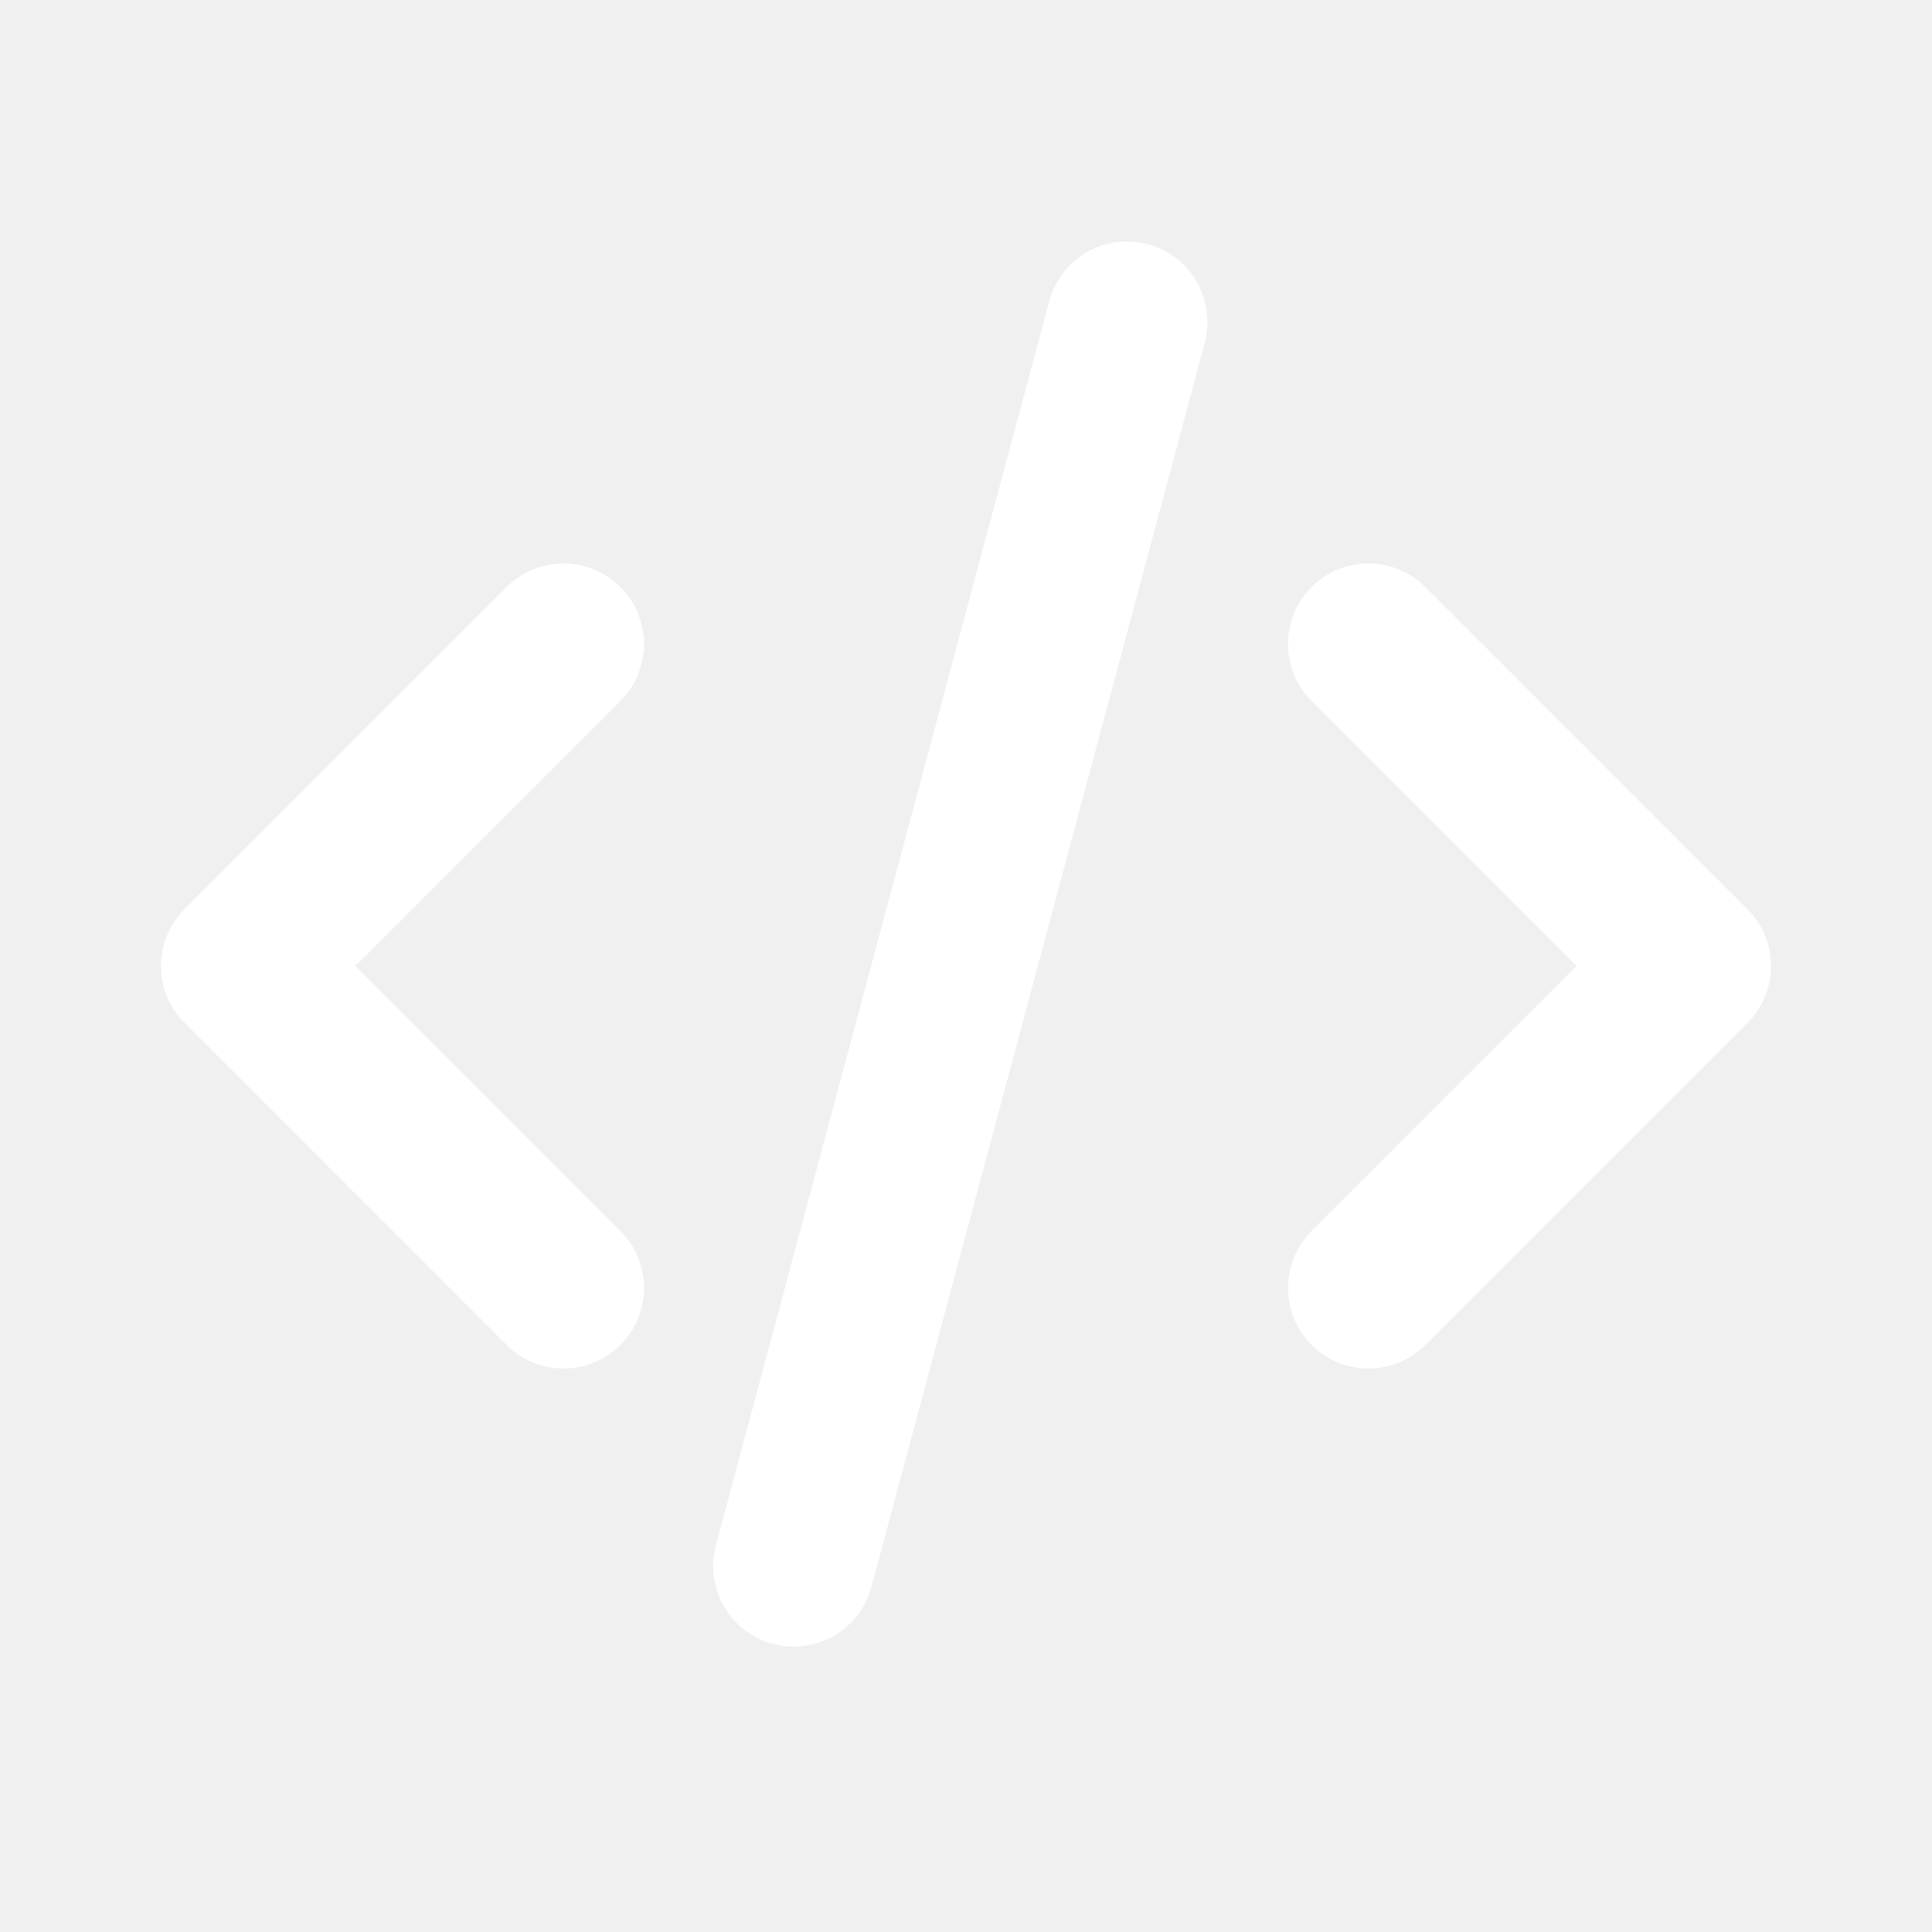
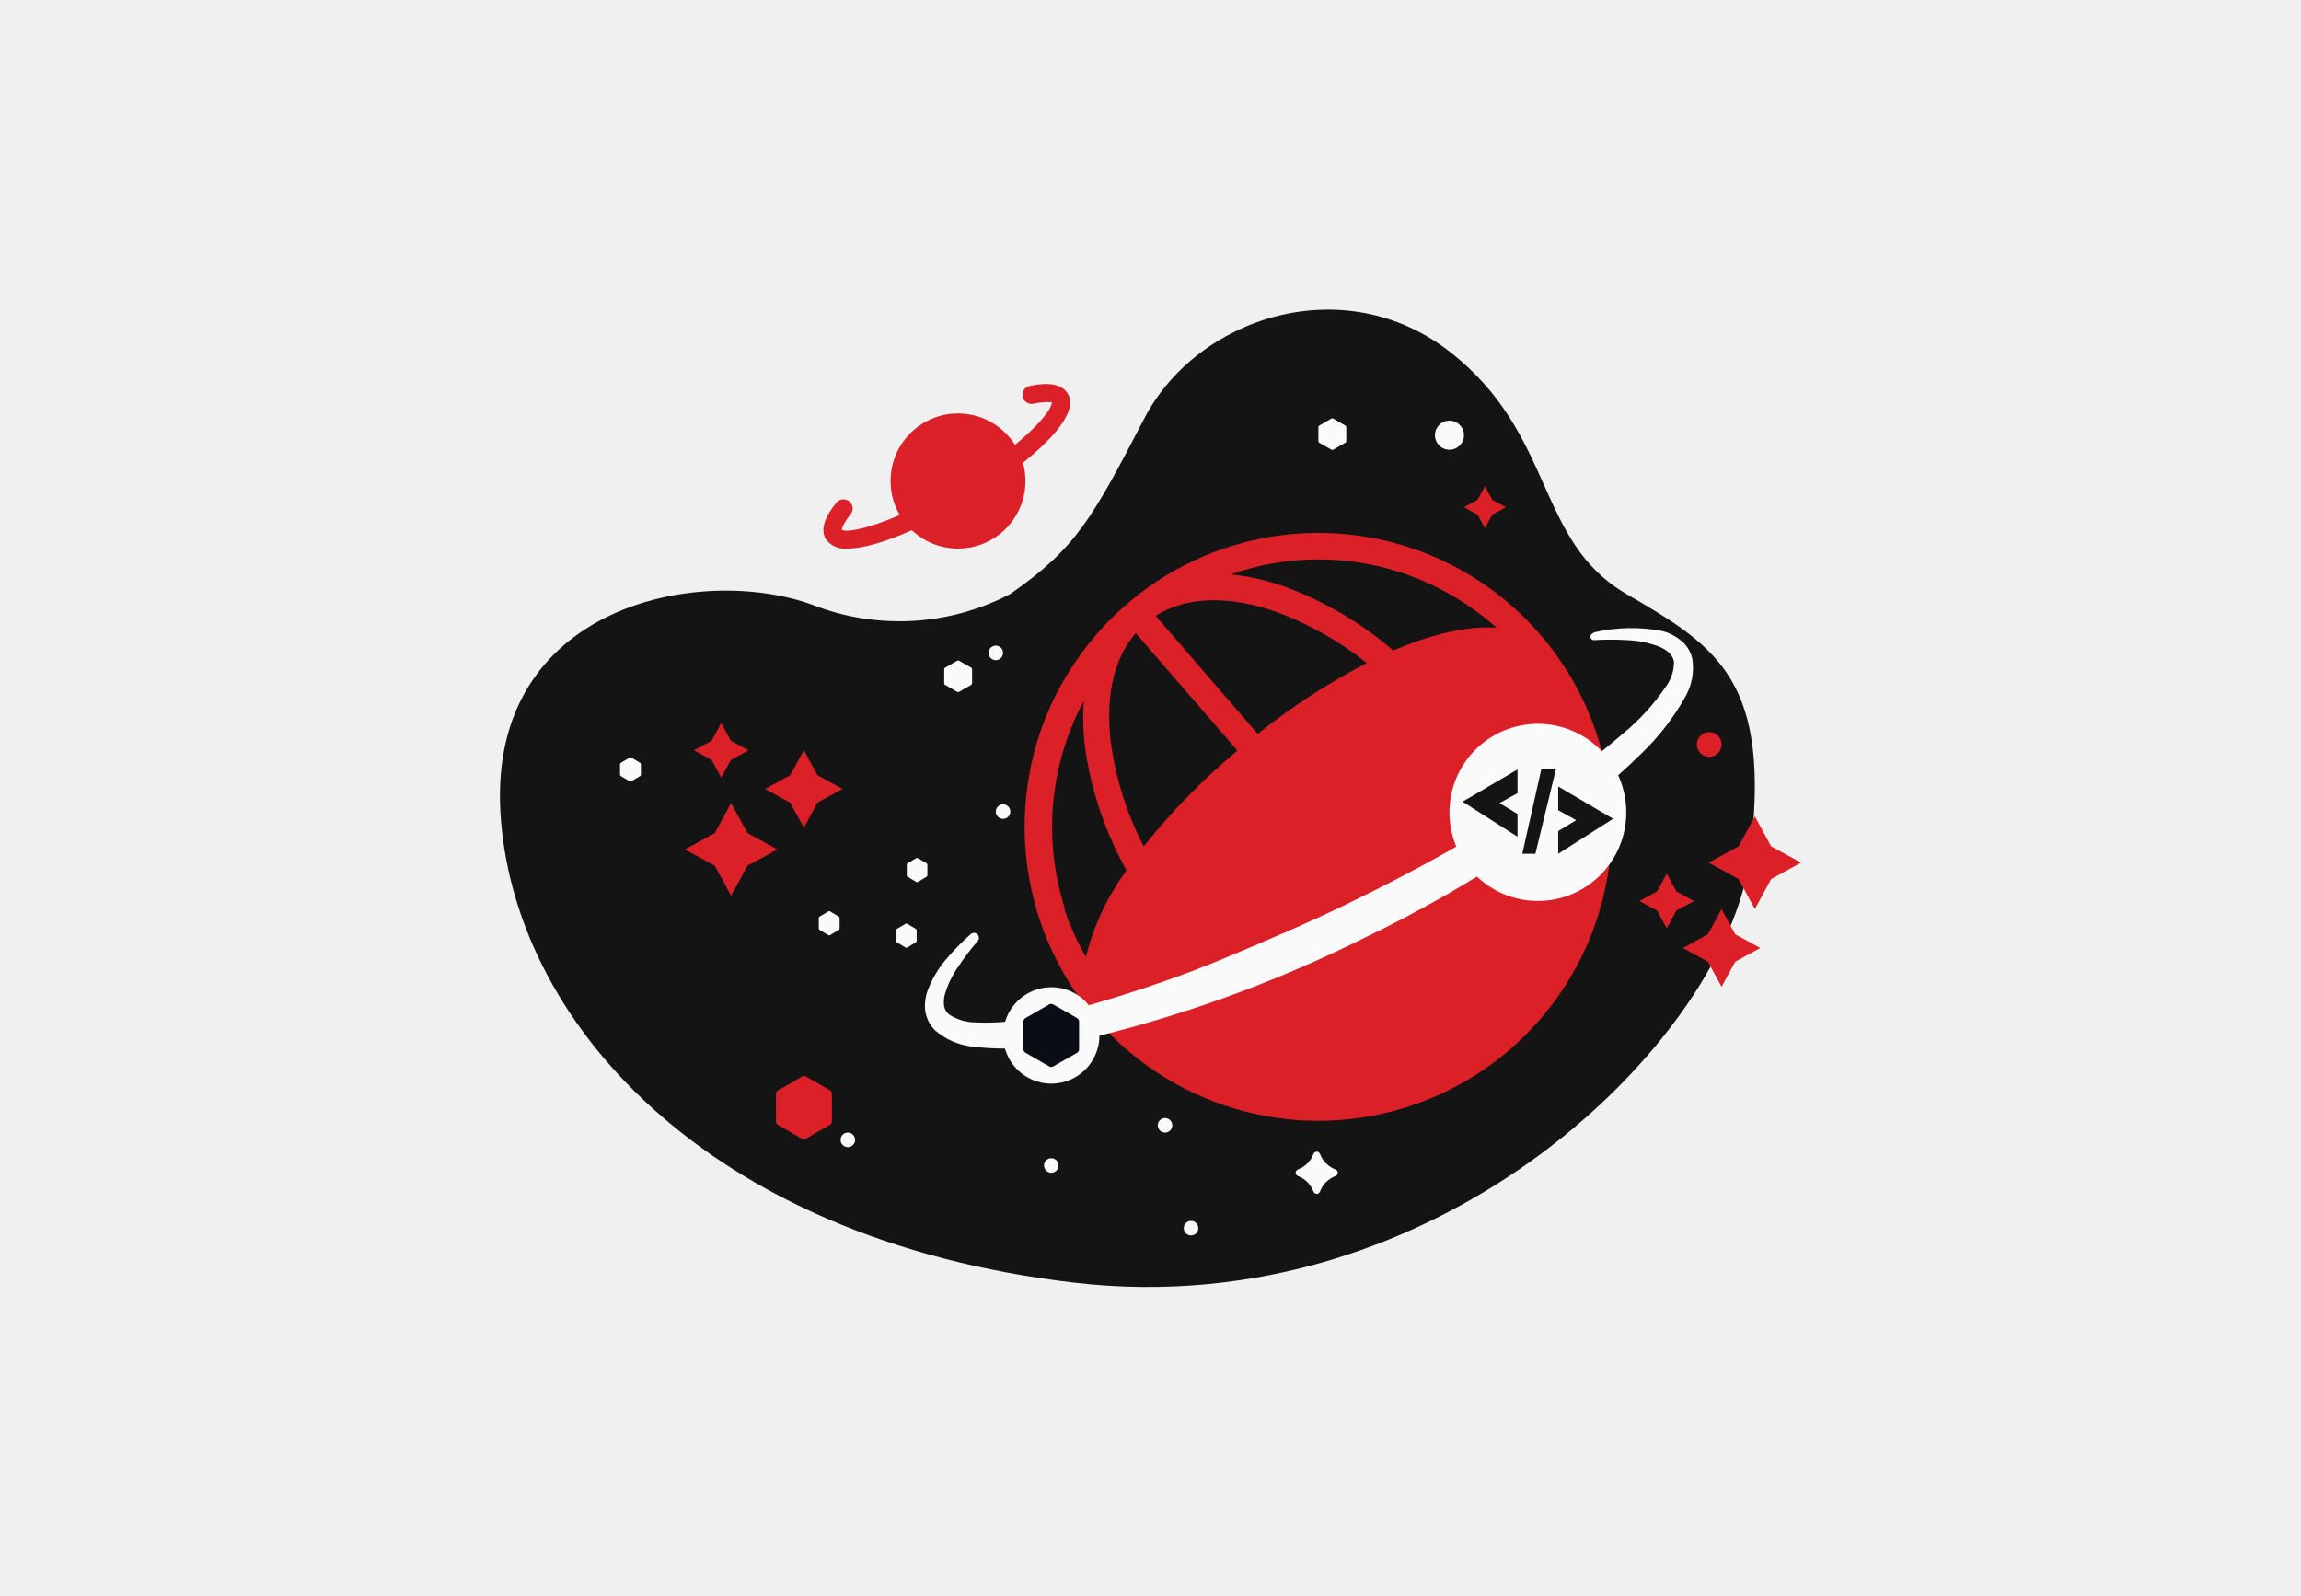
- <svg xmlns="http://www.w3.org/2000/svg" width="800px" height="800px" viewBox="0 0 24 24" fill="none">
-   <path d="M7 8L3 12L7 16" stroke="white" stroke-width="2" stroke-linecap="round" stroke-linejoin="round" />
-   <path d="M17 8L21 12L17 16" stroke="white" stroke-width="2" stroke-linecap="round" stroke-linejoin="round" />
-   <path d="M14 4L9.859 19.455" stroke="white" stroke-width="2" stroke-linecap="round" stroke-linejoin="round" />
+ <svg xmlns="http://www.w3.org/2000/svg" width="199" height="138" viewBox="0 0 199 138" fill="none">
+   <path d="M87.376 51.367C93.048 47.411 94.433 44.904 98.972 36.171C103.511 27.439 116.178 23.276 125.355 30.398C134.532 37.521 132.748 46.767 140.655 51.367C148.561 55.967 153.291 58.865 151.317 74.213C149.342 89.562 124.85 114.678 92.849 110.921C60.848 107.165 44.262 88.059 43.275 70.188C42.288 52.317 60.572 48.76 70.293 52.317C73.043 53.39 75.991 53.86 78.937 53.696C81.884 53.532 84.762 52.738 87.376 51.367Z" fill="#141414" />
+   <path d="M102.462 94.147C106.818 96.376 111.725 97.297 116.591 96.799C121.457 96.301 126.077 94.405 129.892 91.339C133.708 88.273 136.558 84.167 138.099 79.517C139.64 74.866 139.806 69.869 138.578 65.126C137.35 60.383 134.779 56.096 131.176 52.782C127.573 49.468 123.09 47.268 118.268 46.446C113.445 45.624 108.488 46.216 103.994 48.15C99.499 50.084 95.658 53.277 92.933 57.347C92.376 58.174 91.865 59.032 91.402 59.915C89.883 62.887 88.964 66.13 88.696 69.458C88.428 72.786 88.817 76.134 89.841 79.311C90.866 82.489 92.505 85.433 94.665 87.976C96.825 90.519 99.464 92.61 102.431 94.131L102.462 94.147ZM106.932 49.511C109.814 48.57 112.854 48.21 115.876 48.454C118.897 48.697 121.841 49.539 124.536 50.93C126.304 51.836 127.95 52.965 129.434 54.288C127.008 54.104 123.923 54.794 120.495 56.258C117.756 53.901 114.624 52.048 111.241 50.784C109.691 50.216 108.076 49.843 106.434 49.672L106.932 49.511ZM110.483 52.954C113.271 53.997 115.875 55.477 118.198 57.339C114.864 59.072 111.705 61.126 108.769 63.472L99.952 53.26C102.562 51.574 106.297 51.459 110.483 52.954ZM98.237 54.771L107.016 64.914C104.039 67.392 101.323 70.169 98.911 73.201C97.537 70.54 96.602 67.674 96.14 64.714C95.512 60.505 96.255 57.04 98.207 54.771H98.237ZM92.114 78.622C91.178 75.734 90.821 72.689 91.066 69.662C91.31 66.636 92.15 63.688 93.538 60.988L93.729 60.628C93.624 62.102 93.68 63.583 93.897 65.044C94.456 68.634 95.651 72.095 97.426 75.264C97.342 75.379 97.257 75.501 97.181 75.624C95.646 77.774 94.539 80.2 93.92 82.769C93.158 81.454 92.532 80.065 92.053 78.622H92.114Z" fill="#DC2028" />
+   <path d="M137.83 54.694C139.788 54.236 141.819 54.197 143.793 54.579C144.35 54.726 144.871 54.987 145.324 55.346C145.843 55.75 146.208 56.321 146.357 56.963C146.541 58.126 146.313 59.316 145.714 60.329C144.714 62.097 143.463 63.711 142.002 65.121C140.602 66.507 139.125 67.812 137.578 69.031C131.408 73.791 124.753 77.885 117.724 81.244C110.746 84.709 103.424 87.433 95.88 89.37C93.968 89.84 92.031 90.201 90.078 90.451C88.069 90.742 86.03 90.76 84.016 90.505C82.861 90.361 81.772 89.881 80.886 89.125C80.398 88.647 80.088 88.017 80.006 87.339C79.954 86.734 80.043 86.125 80.266 85.56C80.652 84.579 81.203 83.671 81.896 82.877C82.537 82.125 83.23 81.421 83.97 80.768C84.052 80.705 84.155 80.673 84.258 80.679C84.362 80.685 84.46 80.729 84.534 80.802C84.608 80.875 84.653 80.973 84.66 81.076C84.668 81.18 84.638 81.283 84.575 81.366C83.956 82.075 83.385 82.826 82.868 83.613C82.359 84.335 81.972 85.135 81.72 85.982C81.622 86.331 81.601 86.697 81.659 87.055C81.724 87.337 81.886 87.587 82.118 87.76C82.764 88.173 83.51 88.401 84.276 88.42C86.095 88.502 87.916 88.35 89.695 87.967C91.525 87.615 93.354 87.201 95.16 86.649C98.773 85.568 102.363 84.349 105.876 82.877C109.389 81.405 112.879 79.925 116.293 78.277C119.706 76.628 123.089 74.865 126.38 72.971C129.68 71.111 132.883 69.085 135.978 66.899C137.509 65.8 138.984 64.638 140.402 63.411C141.806 62.253 143.038 60.9 144.061 59.394C144.517 58.779 144.767 58.036 144.772 57.27C144.727 56.68 144.176 56.181 143.372 55.875C142.52 55.57 141.627 55.397 140.724 55.361C139.781 55.303 138.835 55.303 137.892 55.361C137.81 55.37 137.729 55.347 137.665 55.296C137.601 55.245 137.56 55.17 137.551 55.089C137.542 55.008 137.565 54.926 137.616 54.862C137.667 54.798 137.742 54.757 137.823 54.748L137.83 54.694Z" fill="#FAFAFA" />
+   <path d="M133.001 77.916C137.224 77.916 140.647 74.487 140.647 70.257C140.647 66.027 137.224 62.598 133.001 62.598C128.778 62.598 125.355 66.027 125.355 70.257C125.355 74.487 128.778 77.916 133.001 77.916Z" fill="#FAFAFA" />
+   <path d="M134.761 68.019L139.507 70.809L134.761 73.838V71.875L136.315 70.932L134.761 70.066V68.019Z" fill="#141414" />
+   <path d="M131.24 66.547L126.495 69.33L131.24 72.366V70.395L129.687 69.452L131.24 68.594V66.547Z" fill="#141414" />
+   <path d="M133.292 66.547L131.654 73.838H132.787L134.555 66.547H133.292Z" fill="#141414" />
+   <path d="M90.92 93.717C93.22 93.717 95.084 91.85 95.084 89.547C95.084 87.243 93.22 85.376 90.92 85.376C88.621 85.376 86.756 87.243 86.756 89.547C86.756 91.85 88.621 93.717 90.92 93.717Z" fill="#FAFAFA" />
+   <path d="M88.509 88.351V90.743C88.509 90.804 88.526 90.864 88.557 90.916C88.588 90.969 88.632 91.012 88.685 91.042L90.744 92.23C90.796 92.26 90.856 92.276 90.916 92.276C90.977 92.276 91.036 92.26 91.088 92.23L93.155 91.042C93.207 91.011 93.25 90.968 93.28 90.915C93.31 90.863 93.325 90.803 93.323 90.743V88.351C93.325 88.29 93.31 88.231 93.28 88.178C93.25 88.126 93.207 88.082 93.155 88.052L91.081 86.863C91.028 86.833 90.969 86.817 90.909 86.817C90.848 86.817 90.789 86.833 90.736 86.863L88.677 88.052C88.626 88.082 88.583 88.126 88.553 88.179C88.524 88.231 88.509 88.29 88.509 88.351Z" fill="#0A0D16" />
+   <path d="M115.696 101.422C115.695 101.484 115.675 101.544 115.64 101.595C115.604 101.646 115.554 101.684 115.497 101.706C115.191 101.821 114.913 102.001 114.682 102.232C114.451 102.463 114.272 102.741 114.157 103.048C114.135 103.106 114.097 103.156 114.046 103.191C113.996 103.227 113.936 103.246 113.874 103.247C113.812 103.245 113.753 103.225 113.702 103.19C113.652 103.155 113.613 103.105 113.591 103.048C113.476 102.741 113.297 102.463 113.066 102.232C112.835 102.001 112.557 101.821 112.251 101.706C112.194 101.683 112.145 101.645 112.109 101.594C112.074 101.544 112.054 101.484 112.052 101.422C112.053 101.36 112.072 101.3 112.108 101.25C112.143 101.199 112.193 101.16 112.251 101.139C112.557 101.023 112.835 100.844 113.066 100.613C113.297 100.381 113.476 100.103 113.591 99.797C113.612 99.739 113.651 99.689 113.702 99.653C113.752 99.618 113.812 99.598 113.874 99.598C113.936 99.597 113.997 99.616 114.047 99.652C114.098 99.688 114.136 99.738 114.157 99.797C114.272 100.103 114.451 100.381 114.682 100.613C114.913 100.844 115.191 101.023 115.497 101.139C115.555 101.159 115.606 101.198 115.641 101.249C115.677 101.299 115.696 101.36 115.696 101.422Z" fill="#FAFAFA" />
+   <path d="M71.946 96.983V94.599C71.947 94.538 71.932 94.477 71.903 94.423C71.873 94.37 71.83 94.324 71.778 94.292L69.711 93.104C69.659 93.074 69.6 93.058 69.539 93.058C69.479 93.058 69.419 93.074 69.367 93.104L67.285 94.3C67.232 94.332 67.188 94.376 67.157 94.43C67.126 94.484 67.109 94.545 67.109 94.607V96.991C67.109 97.052 67.126 97.112 67.157 97.164C67.188 97.217 67.232 97.26 67.285 97.29L69.344 98.486C69.396 98.516 69.456 98.532 69.516 98.532C69.576 98.532 69.636 98.516 69.688 98.486L71.755 97.29C71.812 97.262 71.861 97.219 71.895 97.165C71.929 97.11 71.947 97.047 71.946 96.983Z" fill="#DC2028" />
+   <path d="M84.07 59.079V57.891C84.068 57.861 84.06 57.831 84.046 57.805C84.031 57.778 84.01 57.755 83.986 57.738L82.952 57.147C82.927 57.129 82.896 57.119 82.864 57.119C82.833 57.119 82.802 57.129 82.776 57.147L81.743 57.738C81.717 57.754 81.695 57.776 81.681 57.803C81.666 57.83 81.658 57.86 81.659 57.891V59.079C81.658 59.11 81.665 59.141 81.68 59.168C81.694 59.195 81.716 59.217 81.743 59.233L82.776 59.831C82.803 59.845 82.834 59.853 82.864 59.853C82.895 59.853 82.925 59.845 82.952 59.831L83.986 59.233C84.011 59.216 84.032 59.193 84.047 59.167C84.062 59.14 84.07 59.11 84.07 59.079Z" fill="#FAFAFA" />
+   <path d="M80.205 75.701V74.781C80.204 74.758 80.198 74.736 80.188 74.716C80.177 74.696 80.162 74.679 80.143 74.666L79.378 74.213C79.358 74.202 79.336 74.196 79.313 74.196C79.29 74.196 79.268 74.202 79.248 74.213L78.483 74.666C78.464 74.679 78.449 74.696 78.438 74.716C78.428 74.736 78.422 74.758 78.421 74.781V75.701C78.421 75.723 78.427 75.746 78.438 75.766C78.448 75.786 78.464 75.803 78.483 75.816L79.248 76.276C79.268 76.287 79.29 76.293 79.313 76.293C79.336 76.293 79.358 76.287 79.378 76.276L80.143 75.816C80.162 75.803 80.178 75.786 80.189 75.766C80.199 75.746 80.205 75.723 80.205 75.701Z" fill="#FAFAFA" />
+   <path d="M79.278 81.374V80.454C79.279 80.431 79.273 80.409 79.262 80.389C79.252 80.369 79.236 80.352 79.217 80.339L78.452 79.887C78.433 79.872 78.41 79.865 78.387 79.865C78.363 79.865 78.341 79.872 78.322 79.887L77.556 80.339C77.537 80.352 77.522 80.369 77.511 80.389C77.501 80.409 77.495 80.431 77.495 80.454V81.374C77.495 81.397 77.501 81.419 77.511 81.439C77.522 81.459 77.537 81.476 77.556 81.489L78.322 81.949C78.342 81.96 78.364 81.966 78.387 81.966C78.41 81.966 78.432 81.96 78.452 81.949L79.217 81.489C79.236 81.476 79.252 81.459 79.262 81.439C79.273 81.419 79.279 81.397 79.278 81.374Z" fill="#FAFAFA" />
+   <path d="M72.612 80.301V79.388C72.611 79.365 72.604 79.343 72.592 79.322C72.58 79.302 72.563 79.286 72.543 79.273L71.778 78.813C71.758 78.802 71.736 78.796 71.713 78.796C71.69 78.796 71.667 78.802 71.648 78.813L70.882 79.273C70.861 79.284 70.843 79.3 70.831 79.321C70.819 79.341 70.812 79.365 70.813 79.388V80.301C70.812 80.325 70.819 80.348 70.831 80.368C70.843 80.389 70.861 80.405 70.882 80.416L71.648 80.876C71.667 80.887 71.69 80.893 71.713 80.893C71.736 80.893 71.758 80.887 71.778 80.876L72.543 80.416C72.563 80.403 72.58 80.387 72.592 80.367C72.604 80.347 72.611 80.324 72.612 80.301Z" fill="#FAFAFA" />
+   <path d="M55.429 66.999V66.087C55.428 66.063 55.421 66.041 55.409 66.021C55.397 66.001 55.38 65.984 55.36 65.972L54.595 65.512C54.574 65.5 54.55 65.494 54.526 65.494C54.502 65.494 54.478 65.5 54.457 65.512L53.692 65.972C53.67 65.982 53.652 65.999 53.64 66.019C53.628 66.039 53.622 66.063 53.623 66.087V66.999C53.622 67.023 53.628 67.046 53.64 67.067C53.652 67.087 53.67 67.104 53.692 67.114L54.457 67.574C54.478 67.585 54.502 67.591 54.526 67.591C54.55 67.591 54.574 67.585 54.595 67.574L55.36 67.114C55.38 67.102 55.397 67.085 55.409 67.065C55.421 67.045 55.428 67.022 55.429 66.999Z" fill="#FAFAFA" />
+   <path d="M116.43 38.119V36.923C116.426 36.896 116.416 36.871 116.4 36.85C116.384 36.828 116.363 36.811 116.338 36.8L115.305 36.202C115.28 36.187 115.251 36.179 115.221 36.179C115.191 36.179 115.162 36.187 115.137 36.202L114.104 36.8C114.077 36.814 114.056 36.835 114.041 36.861C114.026 36.887 114.019 36.916 114.019 36.946V38.142C114.019 38.172 114.026 38.203 114.041 38.23C114.056 38.256 114.077 38.279 114.104 38.295L115.137 38.885C115.162 38.9 115.191 38.908 115.221 38.908C115.251 38.908 115.28 38.9 115.305 38.885L116.338 38.295C116.37 38.278 116.395 38.252 116.412 38.221C116.428 38.19 116.434 38.154 116.43 38.119Z" fill="#FAFAFA" />
+   <path d="M73.301 47.441C72.945 47.484 72.585 47.432 72.255 47.291C71.926 47.15 71.64 46.924 71.426 46.636C70.722 45.463 71.931 43.976 72.329 43.485C72.393 43.404 72.473 43.336 72.564 43.285C72.654 43.234 72.754 43.202 72.857 43.19C72.96 43.178 73.064 43.186 73.164 43.215C73.264 43.243 73.357 43.291 73.439 43.355C73.52 43.419 73.588 43.499 73.639 43.59C73.689 43.681 73.722 43.781 73.734 43.884C73.746 43.987 73.737 44.092 73.709 44.192C73.681 44.292 73.633 44.385 73.569 44.467C72.803 45.433 72.803 45.816 72.803 45.816C73.362 46.192 77.258 45.295 82.861 41.914C88.463 38.533 91.05 35.535 90.966 34.776C90.821 34.768 90.675 34.768 90.53 34.776C90.141 34.785 89.754 34.831 89.374 34.914C89.273 34.935 89.17 34.936 89.069 34.917C88.968 34.898 88.872 34.859 88.786 34.803C88.7 34.747 88.626 34.674 88.568 34.59C88.51 34.505 88.469 34.409 88.448 34.308C88.427 34.208 88.426 34.104 88.445 34.003C88.464 33.902 88.502 33.805 88.558 33.719C88.615 33.633 88.687 33.559 88.772 33.501C88.857 33.443 88.952 33.402 89.052 33.381C89.688 33.25 91.624 32.844 92.344 34.04C93.767 36.401 87.568 41.001 83.68 43.347C80.74 45.095 76.026 47.441 73.301 47.441Z" fill="#DC2028" />
+   <path d="M125.355 38.893C126.048 38.893 126.61 38.33 126.61 37.636C126.61 36.941 126.048 36.378 125.355 36.378C124.661 36.378 124.099 36.941 124.099 37.636C124.099 38.33 124.661 38.893 125.355 38.893Z" fill="#FAFAFA" />
+   <path d="M86.121 57.094C86.468 57.094 86.749 56.812 86.749 56.465C86.749 56.118 86.468 55.836 86.121 55.836C85.775 55.836 85.493 56.118 85.493 56.465C85.493 56.812 85.775 57.094 86.121 57.094Z" fill="#FAFAFA" />
+   <path d="M86.749 70.817C87.095 70.817 87.376 70.536 87.376 70.188C87.376 69.841 87.095 69.56 86.749 69.56C86.402 69.56 86.121 69.841 86.121 70.188C86.121 70.536 86.402 70.817 86.749 70.817Z" fill="#FAFAFA" />
+   <path d="M73.324 99.207C73.671 99.207 73.951 98.925 73.951 98.578C73.951 98.231 73.671 97.949 73.324 97.949C72.977 97.949 72.696 98.231 72.696 98.578C72.696 98.925 72.977 99.207 73.324 99.207Z" fill="#FAFAFA" />
+   <path d="M90.92 101.422C91.267 101.422 91.548 101.141 91.548 100.794C91.548 100.446 91.267 100.165 90.92 100.165C90.573 100.165 90.292 100.446 90.292 100.794C90.292 101.141 90.573 101.422 90.92 101.422Z" fill="#FAFAFA" />
+   <path d="M103.005 106.843C103.352 106.843 103.633 106.561 103.633 106.214C103.633 105.867 103.352 105.585 103.005 105.585C102.659 105.585 102.378 105.867 102.378 106.214C102.378 106.561 102.659 106.843 103.005 106.843Z" fill="#FAFAFA" />
+   <path d="M100.755 97.949C101.102 97.949 101.383 97.668 101.383 97.321C101.383 96.974 101.102 96.692 100.755 96.692C100.409 96.692 100.128 96.974 100.128 97.321C100.128 97.668 100.409 97.949 100.755 97.949Z" fill="#FAFAFA" />
+   <path d="M147.819 65.458C148.411 65.458 148.89 64.978 148.89 64.385C148.89 63.792 148.411 63.311 147.819 63.311C147.227 63.311 146.747 63.792 146.747 64.385C146.747 64.978 147.227 65.458 147.819 65.458Z" fill="#DC2028" />
+   <path d="M82.853 47.441C86.074 47.441 88.685 44.826 88.685 41.599C88.685 38.373 86.074 35.757 82.853 35.757C79.632 35.757 77.021 38.373 77.021 41.599C77.021 44.826 79.632 47.441 82.853 47.441Z" fill="#DC2028" />
+   <path d="M62.379 62.529L63.205 64.055L64.736 64.891L63.205 65.726L62.379 67.252L61.545 65.726L60.014 64.891L61.545 64.055L62.379 62.529Z" fill="#DC2028" />
+   <path d="M69.52 64.875L70.699 67.045L72.865 68.233L70.699 69.414L69.52 71.584L68.334 69.414L66.168 68.233L68.334 67.045L69.52 64.875Z" fill="#DC2028" />
+   <path d="M63.228 69.452L64.644 72.044L67.231 73.462L64.644 74.873L63.228 77.464L61.82 74.873L59.233 73.462L61.82 72.044L63.228 69.452Z" fill="#DC2028" />
+   <path d="M128.424 42.052L129.059 43.225L130.23 43.869L129.059 44.505L128.424 45.686L127.781 44.505L126.61 43.869L127.781 43.225L128.424 42.052Z" fill="#DC2028" />
+   <path d="M144.145 75.555L144.979 77.088L146.502 77.924L144.979 78.752L144.145 80.285L143.311 78.752L141.787 77.924L143.311 77.088L144.145 75.555Z" fill="#DC2028" />
+   <path d="M148.89 78.629L150.069 80.799L152.235 81.987L150.069 83.168L148.89 85.338L147.704 83.168L145.546 81.987L147.704 80.799L148.89 78.629Z" fill="#DC2028" />
+   <path d="M151.768 70.602L153.176 73.194L155.763 74.604L153.176 76.023L151.768 78.614L150.352 76.023L147.765 74.604L150.352 73.194L151.768 70.602Z" fill="#DC2028" />
</svg>
